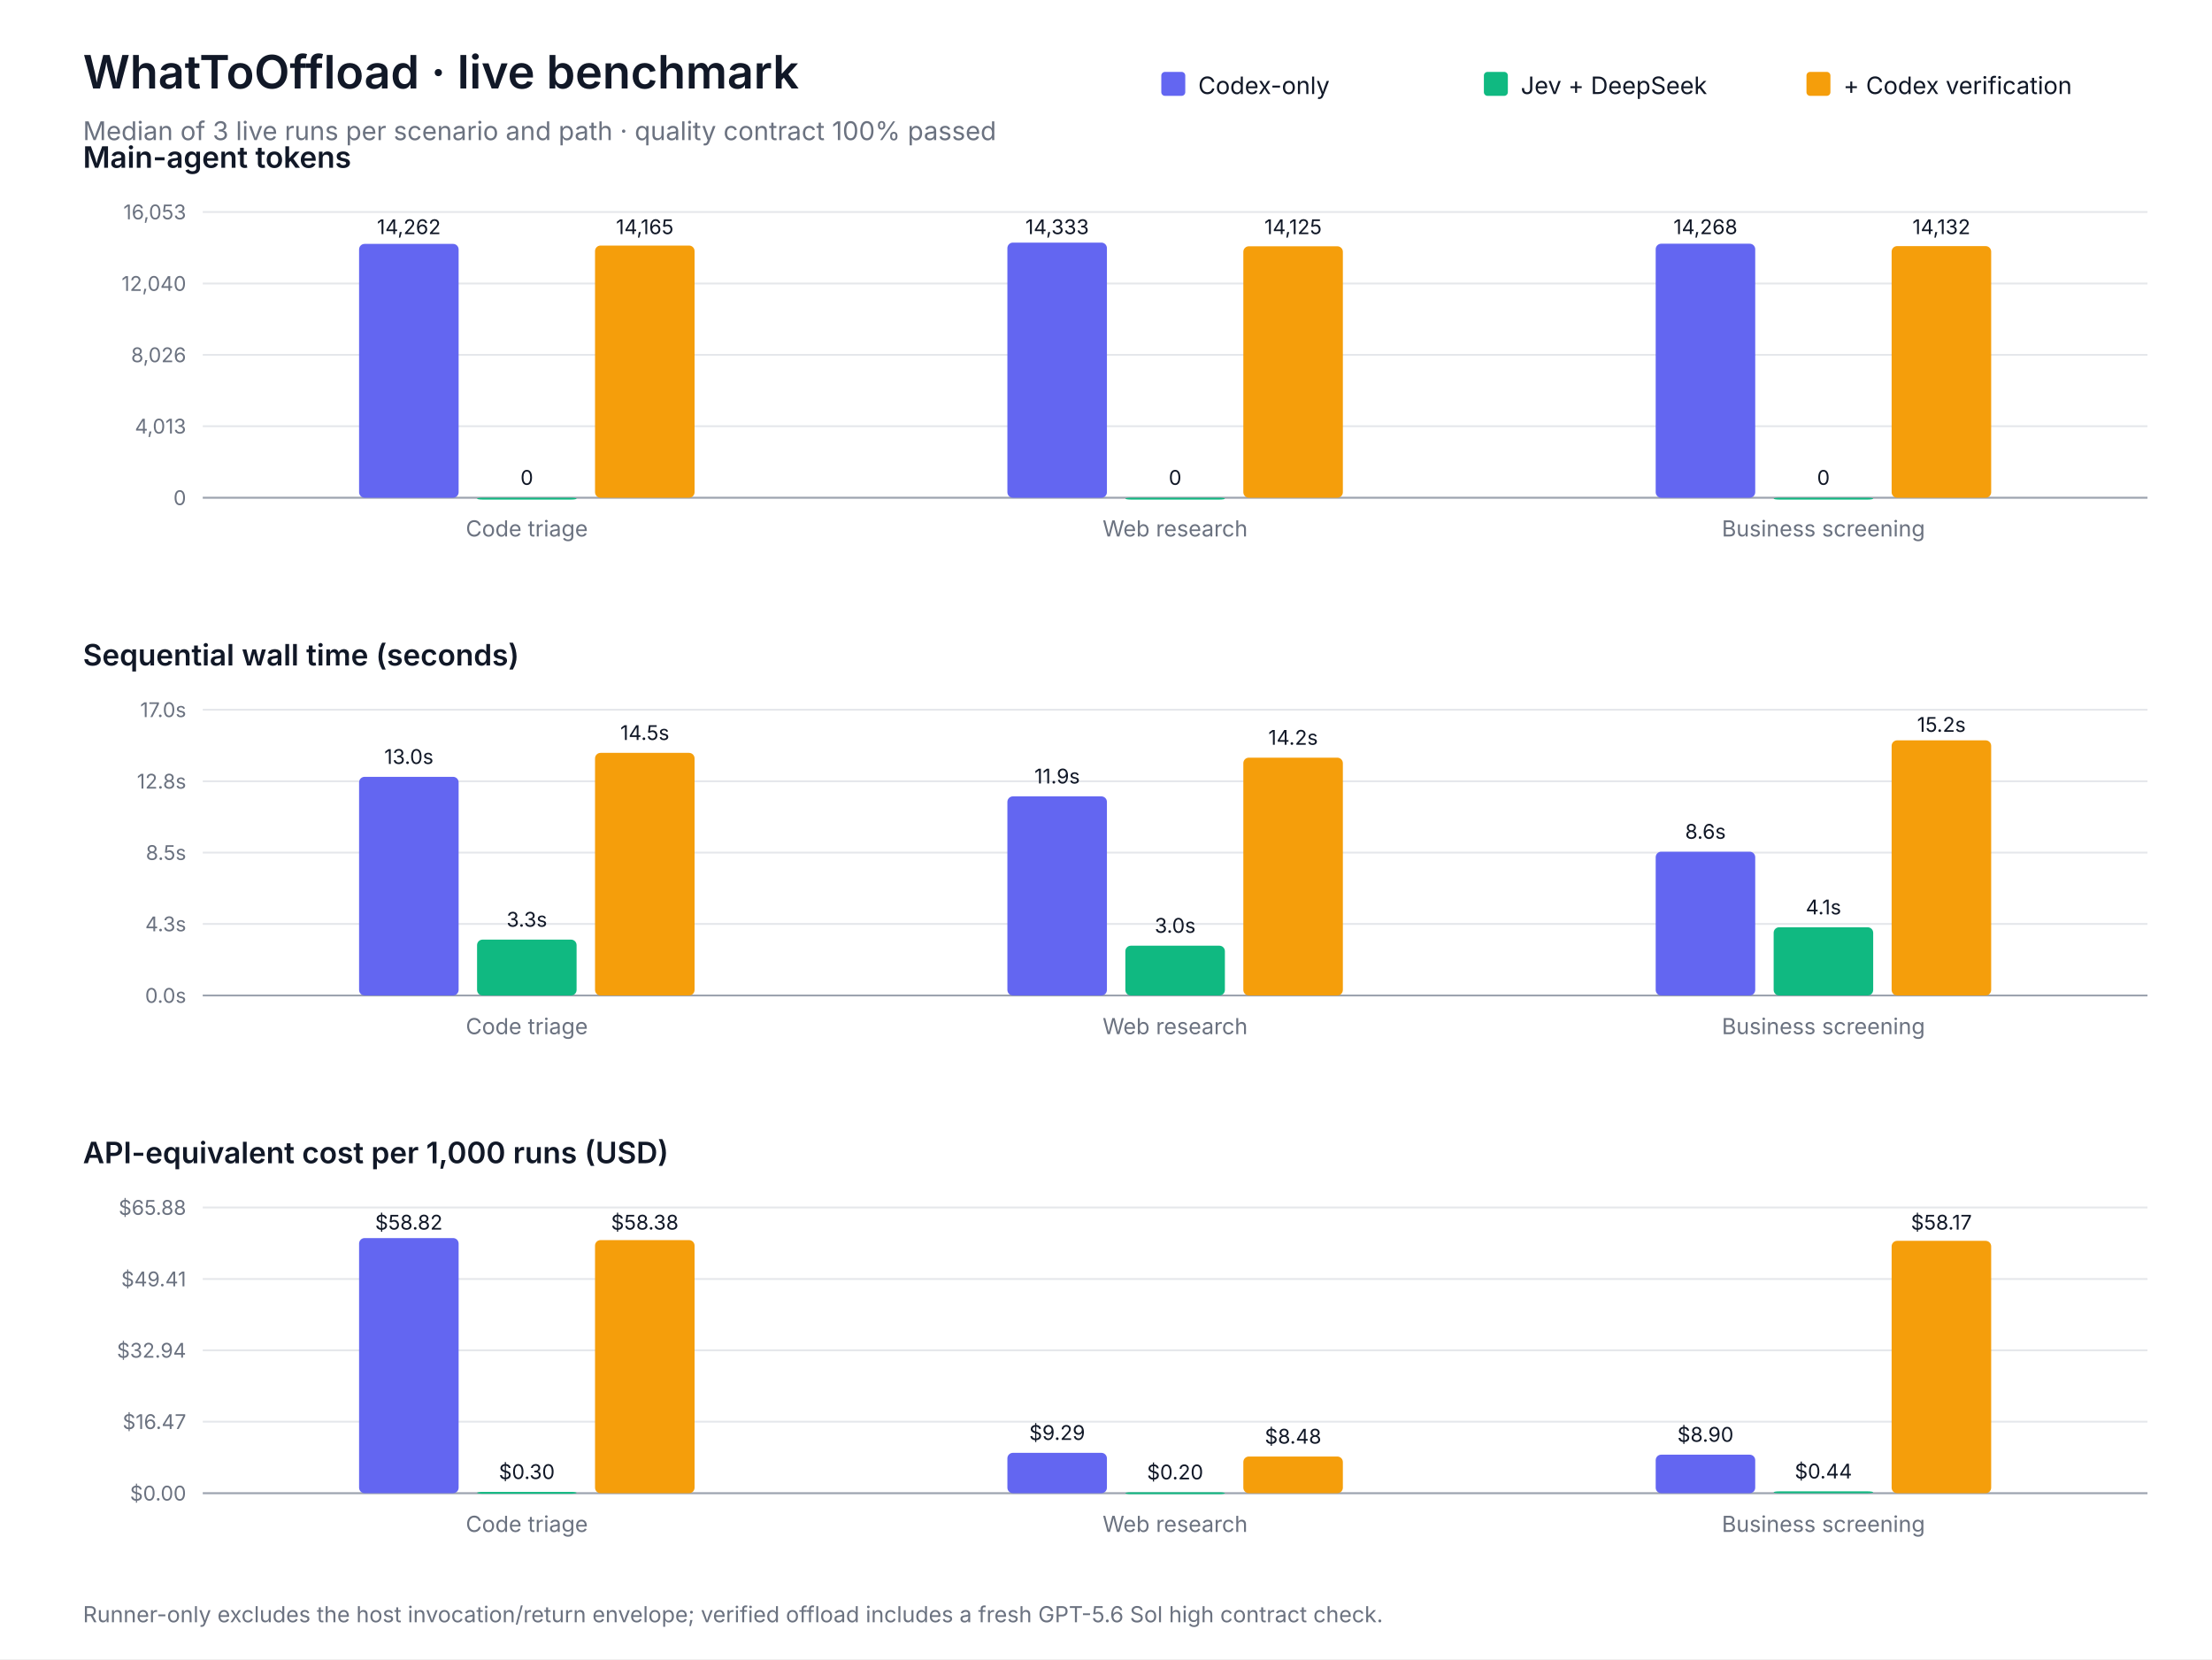
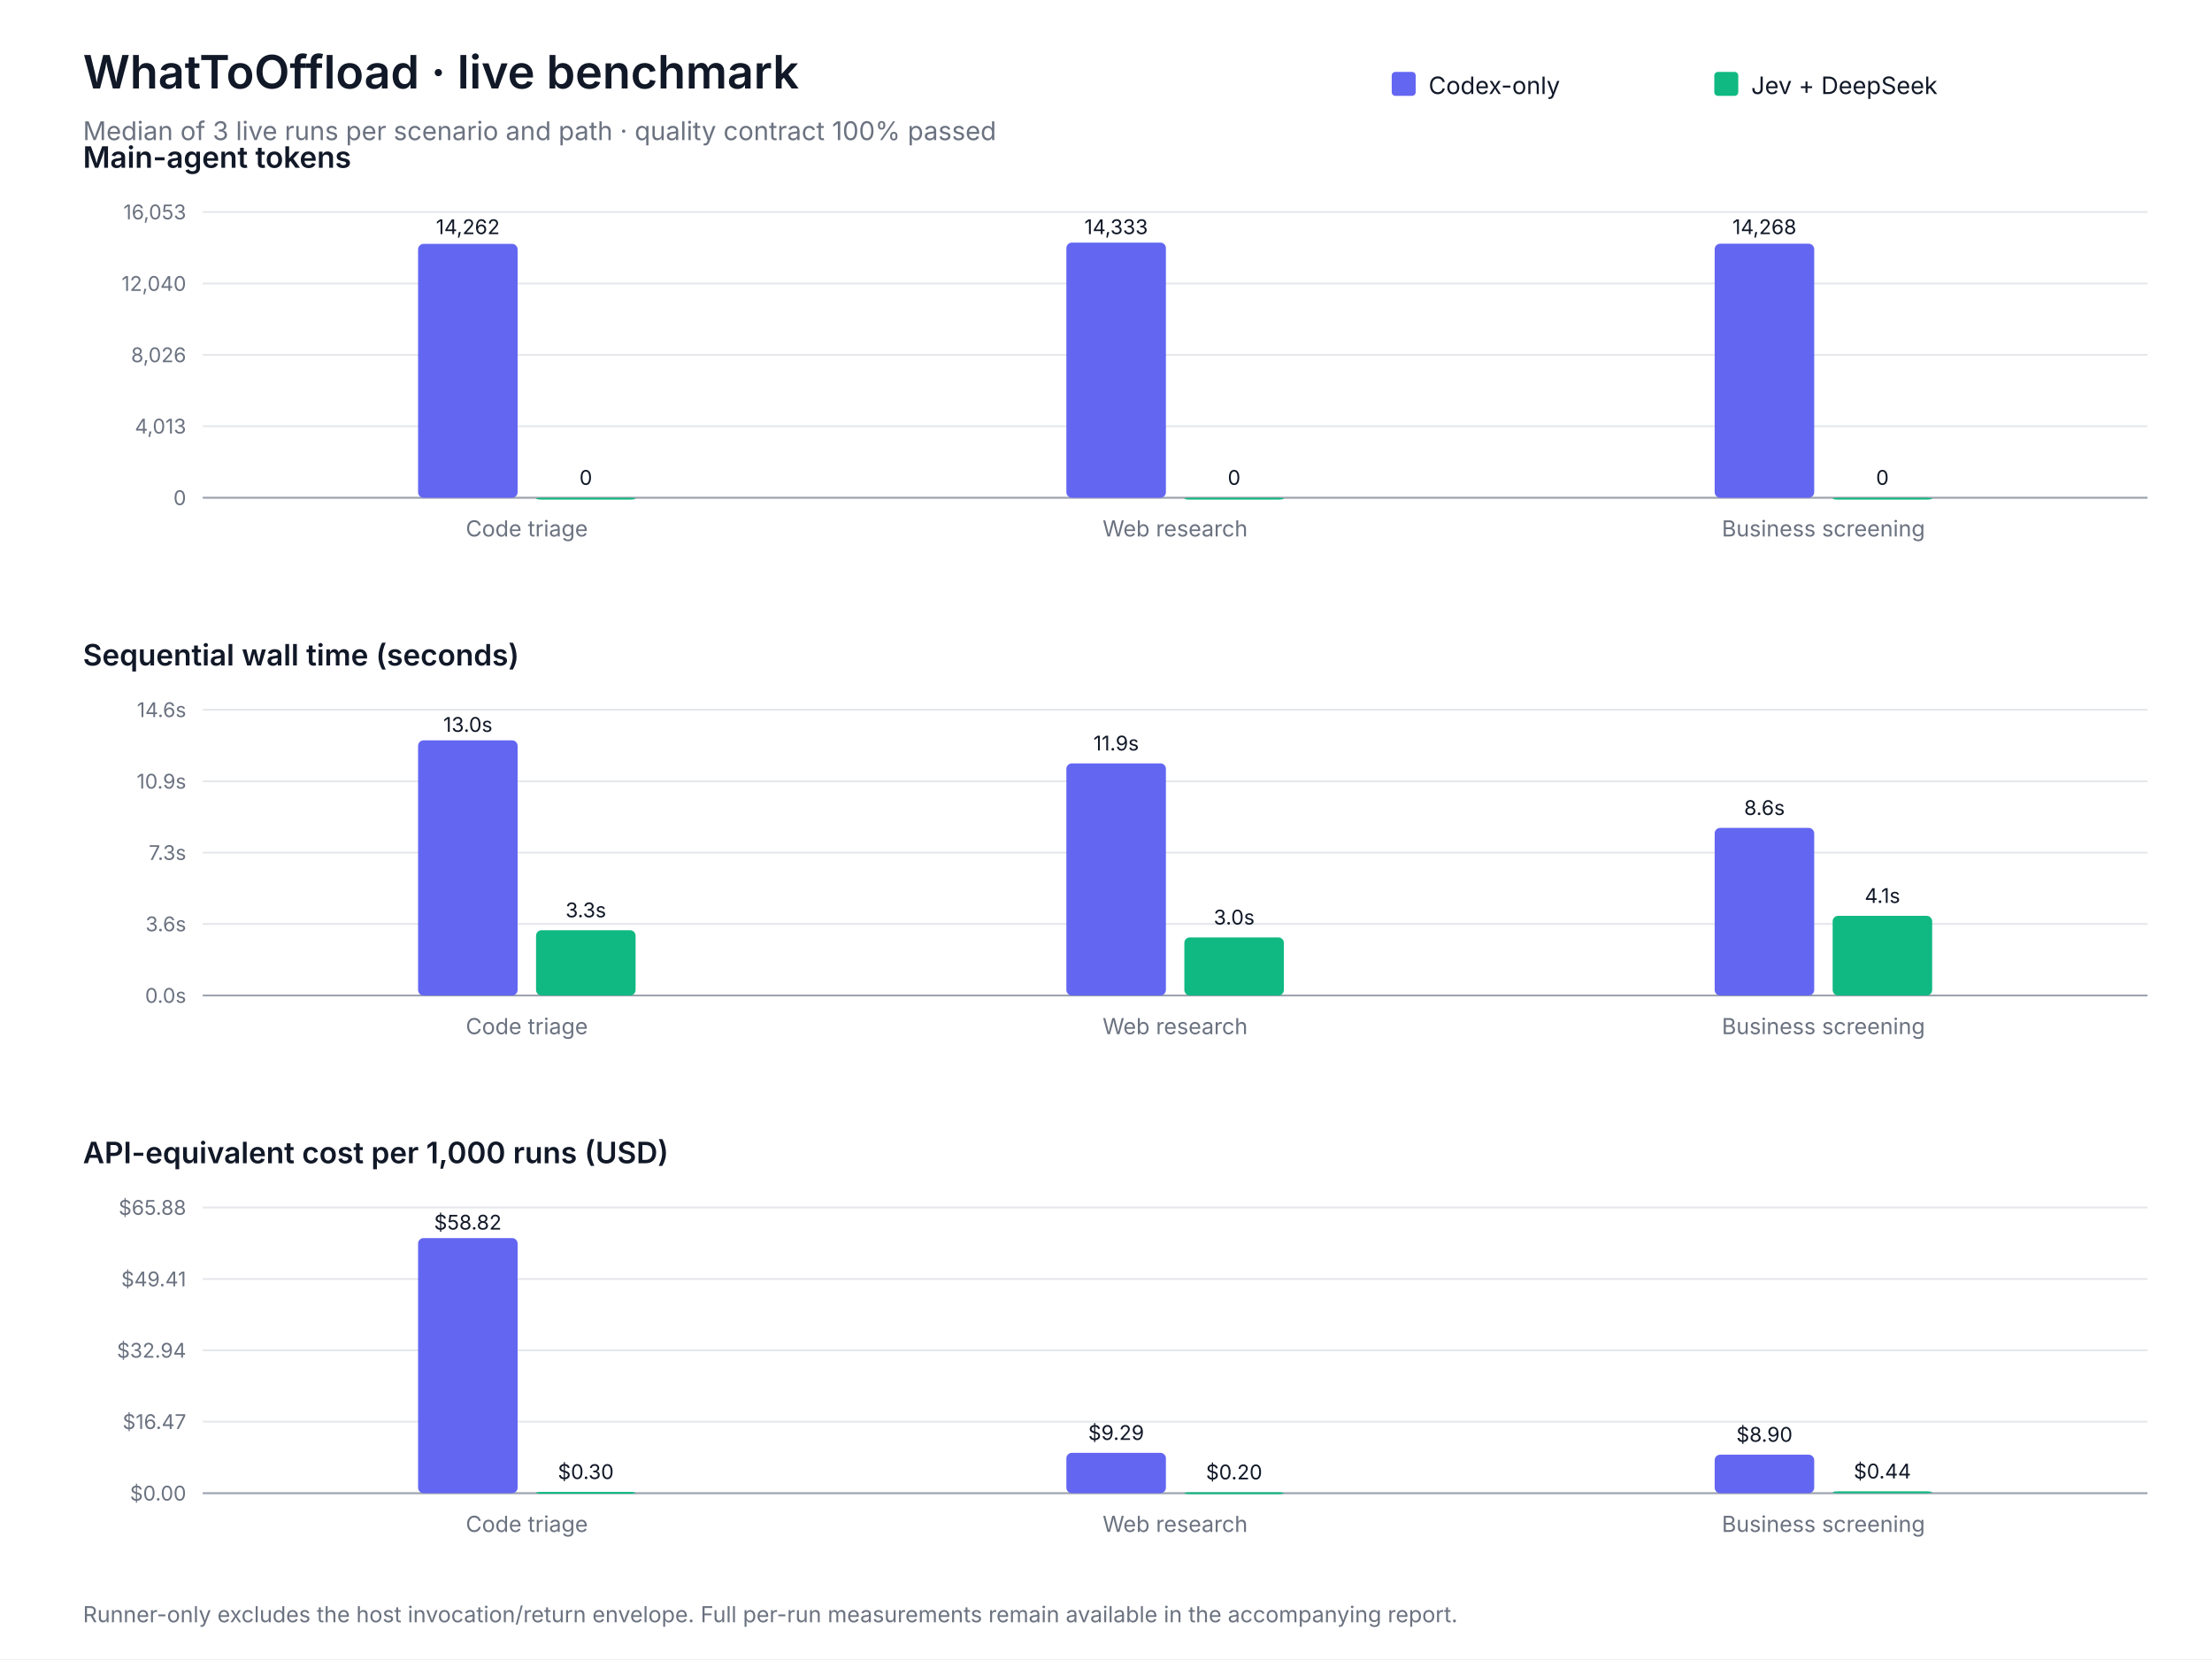
<svg xmlns="http://www.w3.org/2000/svg" width="1200" height="900" viewBox="0 0 1200 900" role="img" aria-labelledby="title desc">
  <rect width="1200" height="900" fill="#ffffff" />
  <style>text{font-family:-apple-system,BlinkMacSystemFont,Segoe UI,sans-serif;fill:#111827}.muted{fill:#6b7280}.grid{stroke:#e5e7eb;stroke-width:1}.axis{stroke:#9ca3af;stroke-width:1}</style>
  <text x="45" y="48" font-size="25" font-weight="600">WhatToOffload · live benchmark</text>
  <text x="45" y="76" font-size="14" class="muted">Median of 3 live runs per scenario and path · quality contract 100% passed</text>
-   <rect x="630" y="39" width="13" height="13" rx="2" fill="#6366f1" />
-   <text x="650" y="51" font-size="13">Codex-only</text>
-   <rect x="805" y="39" width="13" height="13" rx="2" fill="#10b981" />
-   <text x="825" y="51" font-size="13">Jev + DeepSeek</text>
-   <rect x="980" y="39" width="13" height="13" rx="2" fill="#f59e0b" />
-   <text x="1000" y="51" font-size="13">+ Codex verification</text>
+   <rect x="755" y="39" width="13" height="13" rx="2" fill="#6366f1" />
+   <text x="775" y="51" font-size="13">Codex-only</text>
+   <rect x="930" y="39" width="13" height="13" rx="2" fill="#10b981" />
+   <text x="950" y="51" font-size="13">Jev + DeepSeek</text>
  <text x="45" y="91" font-size="16" font-weight="600">Main-agent tokens</text>
  <line class="grid" x1="110" y1="270.0" x2="1165" y2="270.0" />
  <text x="101" y="270.0" text-anchor="end" dominant-baseline="middle" font-size="11" class="muted">0</text>
  <line class="grid" x1="110" y1="231.2" x2="1165" y2="231.2" />
  <text x="101" y="231.2" text-anchor="end" dominant-baseline="middle" font-size="11" class="muted">4,013</text>
  <line class="grid" x1="110" y1="192.5" x2="1165" y2="192.5" />
  <text x="101" y="192.5" text-anchor="end" dominant-baseline="middle" font-size="11" class="muted">8,026</text>
  <line class="grid" x1="110" y1="153.8" x2="1165" y2="153.8" />
  <text x="101" y="153.8" text-anchor="end" dominant-baseline="middle" font-size="11" class="muted">12,040</text>
  <line class="grid" x1="110" y1="115.0" x2="1165" y2="115.0" />
  <text x="101" y="115.0" text-anchor="end" dominant-baseline="middle" font-size="11" class="muted">16,053</text>
  <line class="axis" x1="110" y1="270" x2="1165" y2="270" />
-   <rect x="194.8" y="132.3" width="54" height="137.7" rx="3" fill="#6366f1" />
-   <text x="221.8" y="127.0" text-anchor="middle" font-size="11">14,262</text>
-   <rect x="258.8" y="270.0" width="54" height="1.0" rx="3" fill="#10b981" />
-   <text x="285.8" y="263.0" text-anchor="middle" font-size="11">0</text>
-   <rect x="322.8" y="133.2" width="54" height="136.8" rx="3" fill="#f59e0b" />
-   <text x="349.8" y="127.0" text-anchor="middle" font-size="11">14,165</text>
+   <rect x="226.8" y="132.3" width="54" height="137.7" rx="3" fill="#6366f1" />
+   <text x="253.8" y="127.0" text-anchor="middle" font-size="11">14,262</text>
+   <rect x="290.8" y="270.0" width="54" height="1.0" rx="3" fill="#10b981" />
+   <text x="317.8" y="263.0" text-anchor="middle" font-size="11">0</text>
  <text x="285.8" y="291" text-anchor="middle" font-size="12" class="muted">Code triage</text>
-   <rect x="546.5" y="131.6" width="54" height="138.4" rx="3" fill="#6366f1" />
-   <text x="573.5" y="127.0" text-anchor="middle" font-size="11">14,333</text>
-   <rect x="610.5" y="270.0" width="54" height="1.0" rx="3" fill="#10b981" />
-   <text x="637.5" y="263.0" text-anchor="middle" font-size="11">0</text>
-   <rect x="674.5" y="133.6" width="54" height="136.4" rx="3" fill="#f59e0b" />
-   <text x="701.5" y="127.0" text-anchor="middle" font-size="11">14,125</text>
+   <rect x="578.5" y="131.6" width="54" height="138.4" rx="3" fill="#6366f1" />
+   <text x="605.5" y="127.0" text-anchor="middle" font-size="11">14,333</text>
+   <rect x="642.5" y="270.0" width="54" height="1.0" rx="3" fill="#10b981" />
+   <text x="669.5" y="263.0" text-anchor="middle" font-size="11">0</text>
  <text x="637.5" y="291" text-anchor="middle" font-size="12" class="muted">Web research</text>
-   <rect x="898.2" y="132.2" width="54" height="137.8" rx="3" fill="#6366f1" />
-   <text x="925.2" y="127.0" text-anchor="middle" font-size="11">14,268</text>
-   <rect x="962.2" y="270.0" width="54" height="1.0" rx="3" fill="#10b981" />
-   <text x="989.2" y="263.0" text-anchor="middle" font-size="11">0</text>
-   <rect x="1026.2" y="133.5" width="54" height="136.5" rx="3" fill="#f59e0b" />
-   <text x="1053.2" y="127.0" text-anchor="middle" font-size="11">14,132</text>
+   <rect x="930.2" y="132.2" width="54" height="137.8" rx="3" fill="#6366f1" />
+   <text x="957.2" y="127.0" text-anchor="middle" font-size="11">14,268</text>
+   <rect x="994.2" y="270.0" width="54" height="1.0" rx="3" fill="#10b981" />
+   <text x="1021.2" y="263.0" text-anchor="middle" font-size="11">0</text>
  <text x="989.2" y="291" text-anchor="middle" font-size="12" class="muted">Business screening</text>
  <text x="45" y="361" font-size="16" font-weight="600">Sequential wall time (seconds)</text>
  <line class="grid" x1="110" y1="540.0" x2="1165" y2="540.0" />
  <text x="101" y="540.0" text-anchor="end" dominant-baseline="middle" font-size="11" class="muted">0.0s</text>
  <line class="grid" x1="110" y1="501.2" x2="1165" y2="501.2" />
-   <text x="101" y="501.2" text-anchor="end" dominant-baseline="middle" font-size="11" class="muted">4.3s</text>
+   <text x="101" y="501.2" text-anchor="end" dominant-baseline="middle" font-size="11" class="muted">3.6s</text>
  <line class="grid" x1="110" y1="462.5" x2="1165" y2="462.5" />
-   <text x="101" y="462.5" text-anchor="end" dominant-baseline="middle" font-size="11" class="muted">8.5s</text>
+   <text x="101" y="462.5" text-anchor="end" dominant-baseline="middle" font-size="11" class="muted">7.3s</text>
  <line class="grid" x1="110" y1="423.8" x2="1165" y2="423.8" />
-   <text x="101" y="423.8" text-anchor="end" dominant-baseline="middle" font-size="11" class="muted">12.8s</text>
+   <text x="101" y="423.8" text-anchor="end" dominant-baseline="middle" font-size="11" class="muted">10.9s</text>
  <line class="grid" x1="110" y1="385.0" x2="1165" y2="385.0" />
-   <text x="101" y="385.0" text-anchor="end" dominant-baseline="middle" font-size="11" class="muted">17.0s</text>
+   <text x="101" y="385.0" text-anchor="end" dominant-baseline="middle" font-size="11" class="muted">14.6s</text>
  <line class="axis" x1="110" y1="540" x2="1165" y2="540" />
-   <rect x="194.8" y="421.4" width="54" height="118.6" rx="3" fill="#6366f1" />
-   <text x="221.8" y="414.4" text-anchor="middle" font-size="11">13.0s</text>
-   <rect x="258.8" y="509.7" width="54" height="30.3" rx="3" fill="#10b981" />
-   <text x="285.8" y="502.7" text-anchor="middle" font-size="11">3.3s</text>
-   <rect x="322.8" y="408.4" width="54" height="131.6" rx="3" fill="#f59e0b" />
-   <text x="349.8" y="401.4" text-anchor="middle" font-size="11">14.5s</text>
+   <rect x="226.8" y="401.6" width="54" height="138.4" rx="3" fill="#6366f1" />
+   <text x="253.8" y="397.0" text-anchor="middle" font-size="11">13.0s</text>
+   <rect x="290.8" y="504.6" width="54" height="35.4" rx="3" fill="#10b981" />
+   <text x="317.8" y="497.6" text-anchor="middle" font-size="11">3.3s</text>
  <text x="285.8" y="561" text-anchor="middle" font-size="12" class="muted">Code triage</text>
-   <rect x="546.5" y="432.0" width="54" height="108.0" rx="3" fill="#6366f1" />
-   <text x="573.5" y="425.0" text-anchor="middle" font-size="11">11.9s</text>
-   <rect x="610.5" y="513.0" width="54" height="27.0" rx="3" fill="#10b981" />
-   <text x="637.5" y="506.0" text-anchor="middle" font-size="11">3.0s</text>
-   <rect x="674.5" y="411.0" width="54" height="129.0" rx="3" fill="#f59e0b" />
-   <text x="701.5" y="404.0" text-anchor="middle" font-size="11">14.2s</text>
+   <rect x="578.5" y="414.1" width="54" height="125.9" rx="3" fill="#6366f1" />
+   <text x="605.5" y="407.1" text-anchor="middle" font-size="11">11.9s</text>
+   <rect x="642.5" y="508.5" width="54" height="31.5" rx="3" fill="#10b981" />
+   <text x="669.5" y="501.5" text-anchor="middle" font-size="11">3.0s</text>
  <text x="637.5" y="561" text-anchor="middle" font-size="12" class="muted">Web research</text>
-   <rect x="898.2" y="462.0" width="54" height="78.0" rx="3" fill="#6366f1" />
-   <text x="925.2" y="455.0" text-anchor="middle" font-size="11">8.6s</text>
-   <rect x="962.2" y="503.0" width="54" height="37.0" rx="3" fill="#10b981" />
-   <text x="989.2" y="496.0" text-anchor="middle" font-size="11">4.1s</text>
-   <rect x="1026.2" y="401.6" width="54" height="138.4" rx="3" fill="#f59e0b" />
-   <text x="1053.2" y="397.0" text-anchor="middle" font-size="11">15.2s</text>
+   <rect x="930.2" y="449.1" width="54" height="90.9" rx="3" fill="#6366f1" />
+   <text x="957.2" y="442.1" text-anchor="middle" font-size="11">8.6s</text>
+   <rect x="994.2" y="496.8" width="54" height="43.2" rx="3" fill="#10b981" />
+   <text x="1021.2" y="489.8" text-anchor="middle" font-size="11">4.1s</text>
  <text x="989.2" y="561" text-anchor="middle" font-size="12" class="muted">Business screening</text>
  <text x="45" y="631" font-size="16" font-weight="600">API-equivalent cost per 1,000 runs (USD)</text>
  <line class="grid" x1="110" y1="810.0" x2="1165" y2="810.0" />
  <text x="101" y="810.0" text-anchor="end" dominant-baseline="middle" font-size="11" class="muted">$0.00</text>
  <line class="grid" x1="110" y1="771.2" x2="1165" y2="771.2" />
  <text x="101" y="771.2" text-anchor="end" dominant-baseline="middle" font-size="11" class="muted">$16.47</text>
  <line class="grid" x1="110" y1="732.5" x2="1165" y2="732.5" />
  <text x="101" y="732.5" text-anchor="end" dominant-baseline="middle" font-size="11" class="muted">$32.94</text>
  <line class="grid" x1="110" y1="693.8" x2="1165" y2="693.8" />
  <text x="101" y="693.8" text-anchor="end" dominant-baseline="middle" font-size="11" class="muted">$49.41</text>
  <line class="grid" x1="110" y1="655.0" x2="1165" y2="655.0" />
  <text x="101" y="655.0" text-anchor="end" dominant-baseline="middle" font-size="11" class="muted">$65.88</text>
  <line class="axis" x1="110" y1="810" x2="1165" y2="810" />
-   <rect x="194.8" y="671.6" width="54" height="138.4" rx="3" fill="#6366f1" />
-   <text x="221.8" y="667.0" text-anchor="middle" font-size="11">$58.82</text>
-   <rect x="258.8" y="809.3" width="54" height="1.0" rx="3" fill="#10b981" />
-   <text x="285.8" y="802.3" text-anchor="middle" font-size="11">$0.30</text>
-   <rect x="322.8" y="672.7" width="54" height="137.3" rx="3" fill="#f59e0b" />
-   <text x="349.8" y="667.0" text-anchor="middle" font-size="11">$58.38</text>
+   <rect x="226.8" y="671.6" width="54" height="138.4" rx="3" fill="#6366f1" />
+   <text x="253.8" y="667.0" text-anchor="middle" font-size="11">$58.82</text>
+   <rect x="290.8" y="809.3" width="54" height="1.0" rx="3" fill="#10b981" />
+   <text x="317.8" y="802.3" text-anchor="middle" font-size="11">$0.30</text>
  <text x="285.8" y="831" text-anchor="middle" font-size="12" class="muted">Code triage</text>
-   <rect x="546.5" y="788.1" width="54" height="21.9" rx="3" fill="#6366f1" />
-   <text x="573.5" y="781.1" text-anchor="middle" font-size="11">$9.29</text>
-   <rect x="610.5" y="809.5" width="54" height="1.0" rx="3" fill="#10b981" />
-   <text x="637.5" y="802.5" text-anchor="middle" font-size="11">$0.20</text>
-   <rect x="674.5" y="790.1" width="54" height="19.9" rx="3" fill="#f59e0b" />
-   <text x="701.5" y="783.1" text-anchor="middle" font-size="11">$8.48</text>
+   <rect x="578.5" y="788.1" width="54" height="21.9" rx="3" fill="#6366f1" />
+   <text x="605.5" y="781.1" text-anchor="middle" font-size="11">$9.29</text>
+   <rect x="642.5" y="809.5" width="54" height="1.0" rx="3" fill="#10b981" />
+   <text x="669.5" y="802.5" text-anchor="middle" font-size="11">$0.20</text>
  <text x="637.5" y="831" text-anchor="middle" font-size="12" class="muted">Web research</text>
-   <rect x="898.2" y="789.1" width="54" height="20.9" rx="3" fill="#6366f1" />
-   <text x="925.2" y="782.1" text-anchor="middle" font-size="11">$8.90</text>
-   <rect x="962.2" y="809.0" width="54" height="1.0" rx="3" fill="#10b981" />
-   <text x="989.2" y="802.0" text-anchor="middle" font-size="11">$0.44</text>
-   <rect x="1026.2" y="673.1" width="54" height="136.9" rx="3" fill="#f59e0b" />
-   <text x="1053.2" y="667.0" text-anchor="middle" font-size="11">$58.17</text>
+   <rect x="930.2" y="789.1" width="54" height="20.9" rx="3" fill="#6366f1" />
+   <text x="957.2" y="782.1" text-anchor="middle" font-size="11">$8.90</text>
+   <rect x="994.2" y="809.0" width="54" height="1.0" rx="3" fill="#10b981" />
+   <text x="1021.2" y="802.0" text-anchor="middle" font-size="11">$0.44</text>
  <text x="989.2" y="831" text-anchor="middle" font-size="12" class="muted">Business screening</text>
-   <text x="45" y="880" font-size="12" class="muted">Runner-only excludes the host invocation/return envelope; verified offload includes a fresh GPT-5.6 Sol high contract check.</text>
+   <text x="45" y="880" font-size="12" class="muted">Runner-only excludes the host invocation/return envelope. Full per-run measurements remain available in the accompanying report.</text>
</svg>
